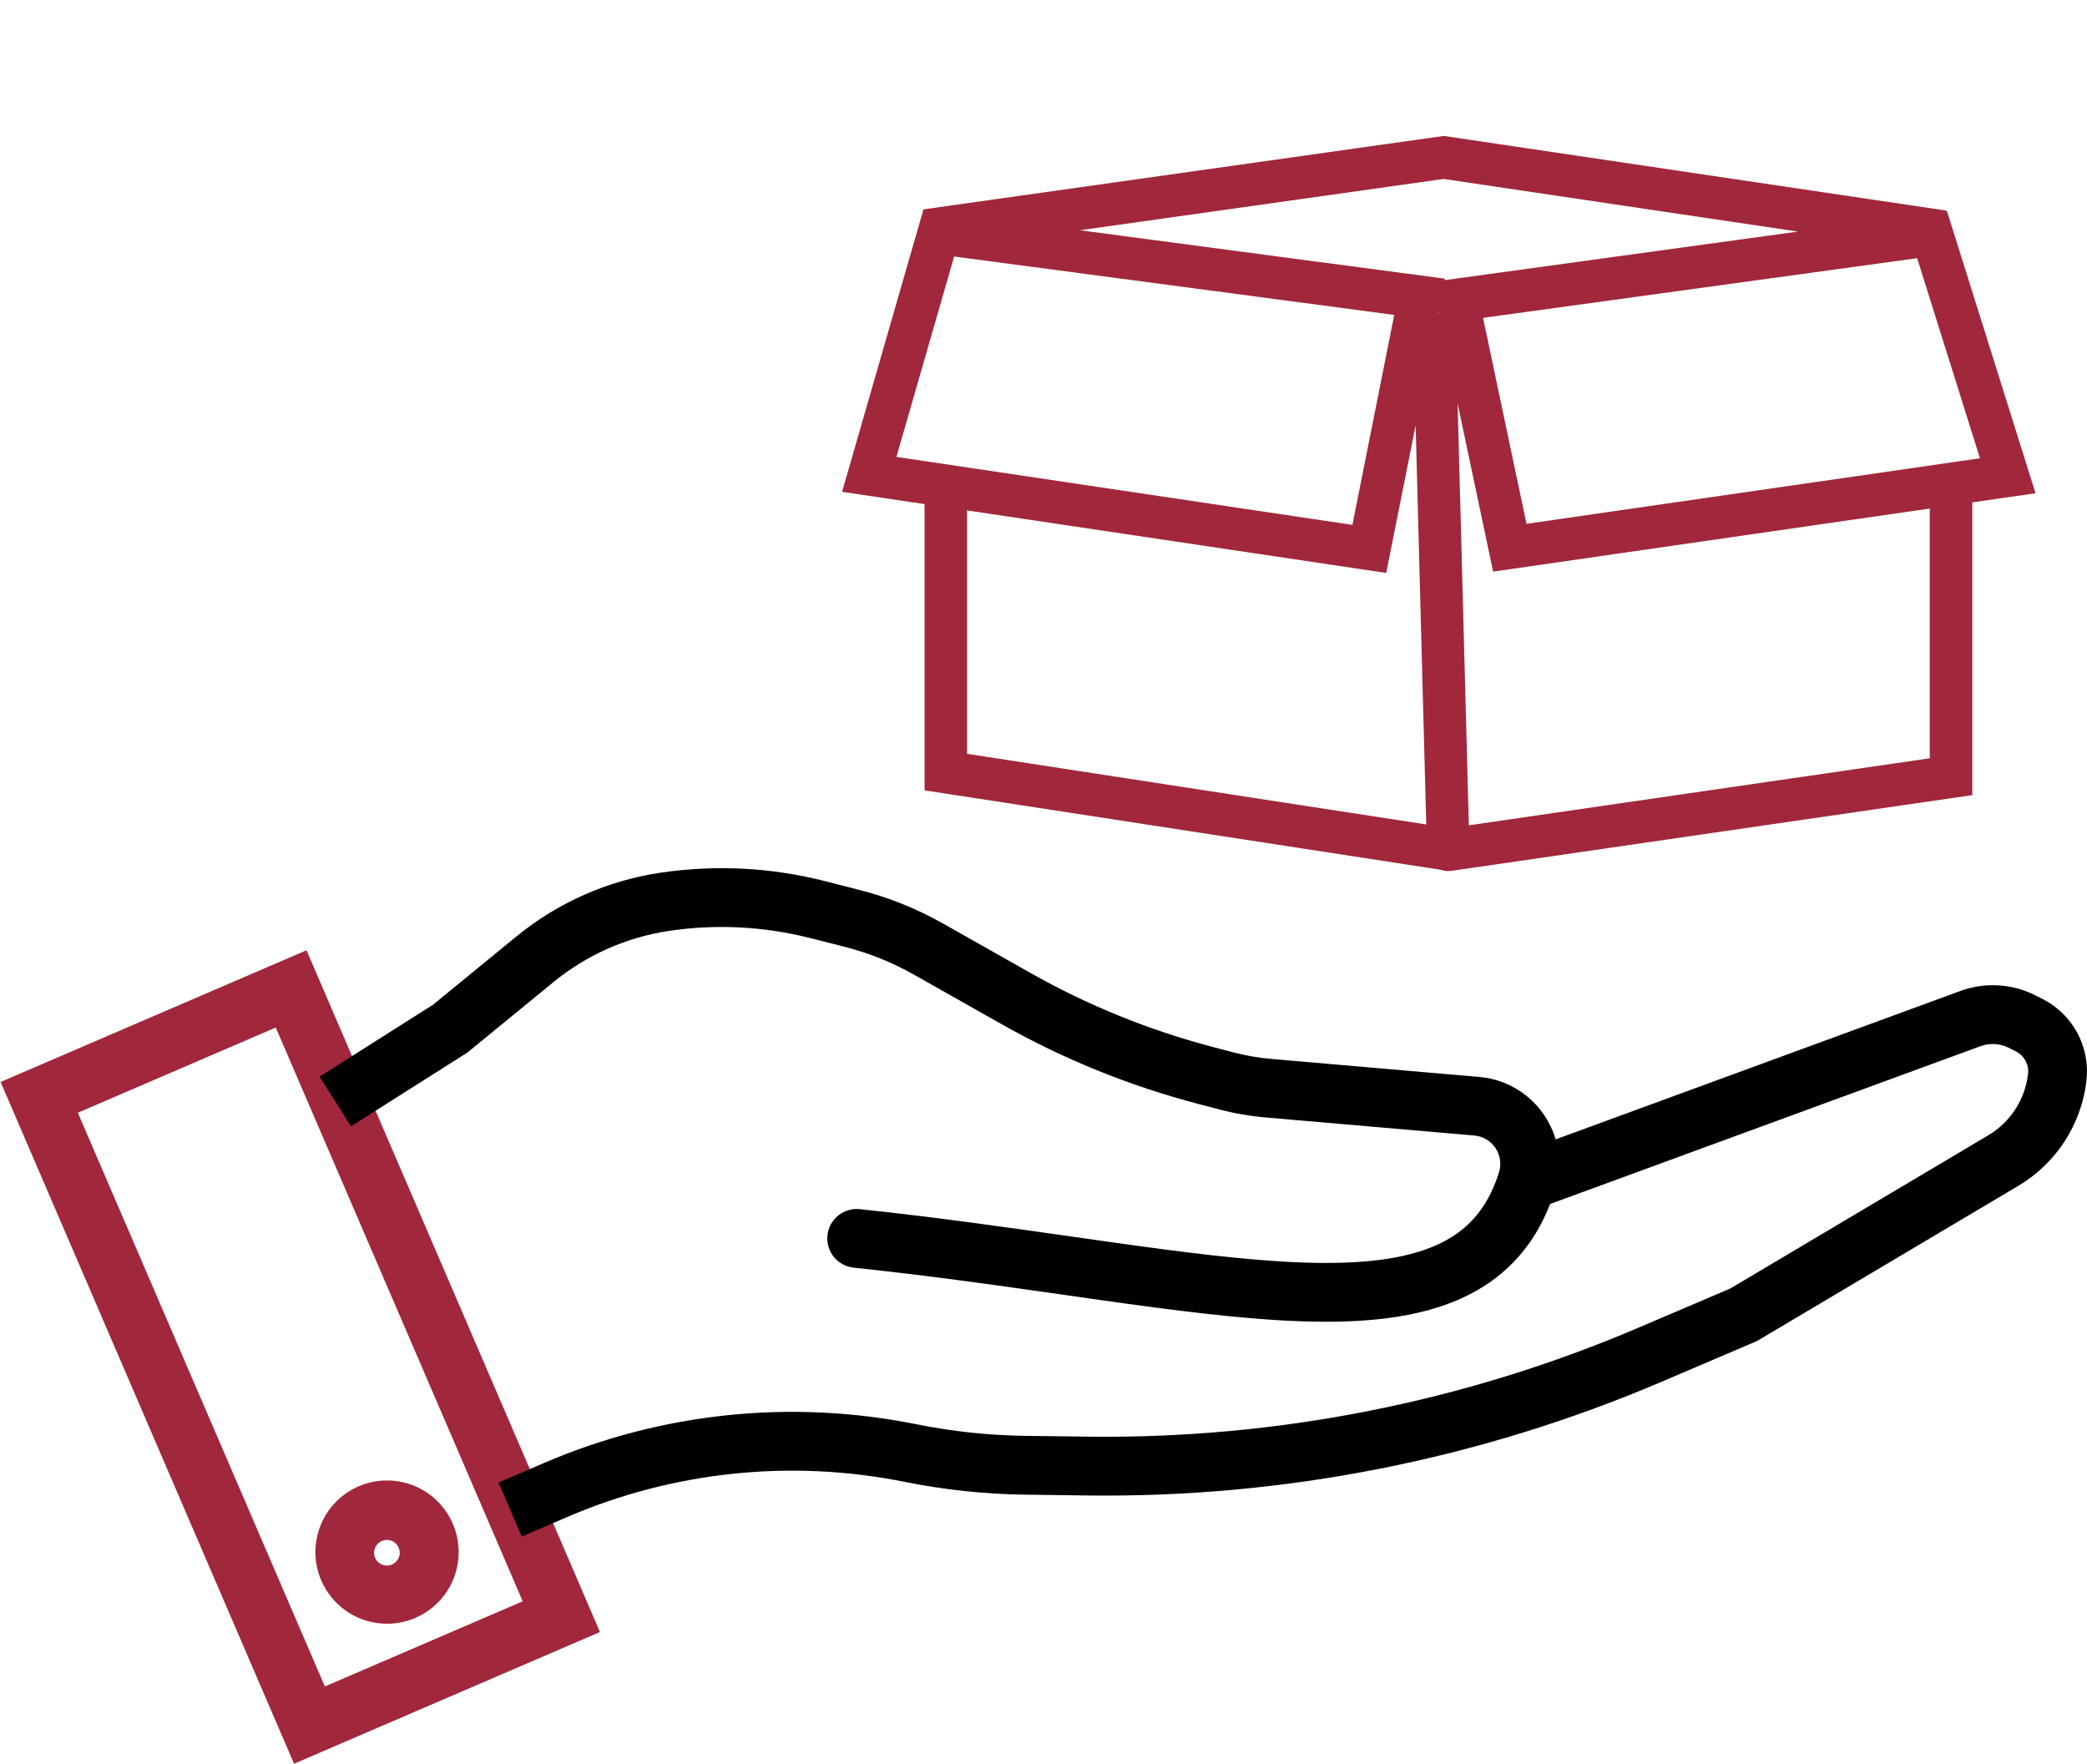
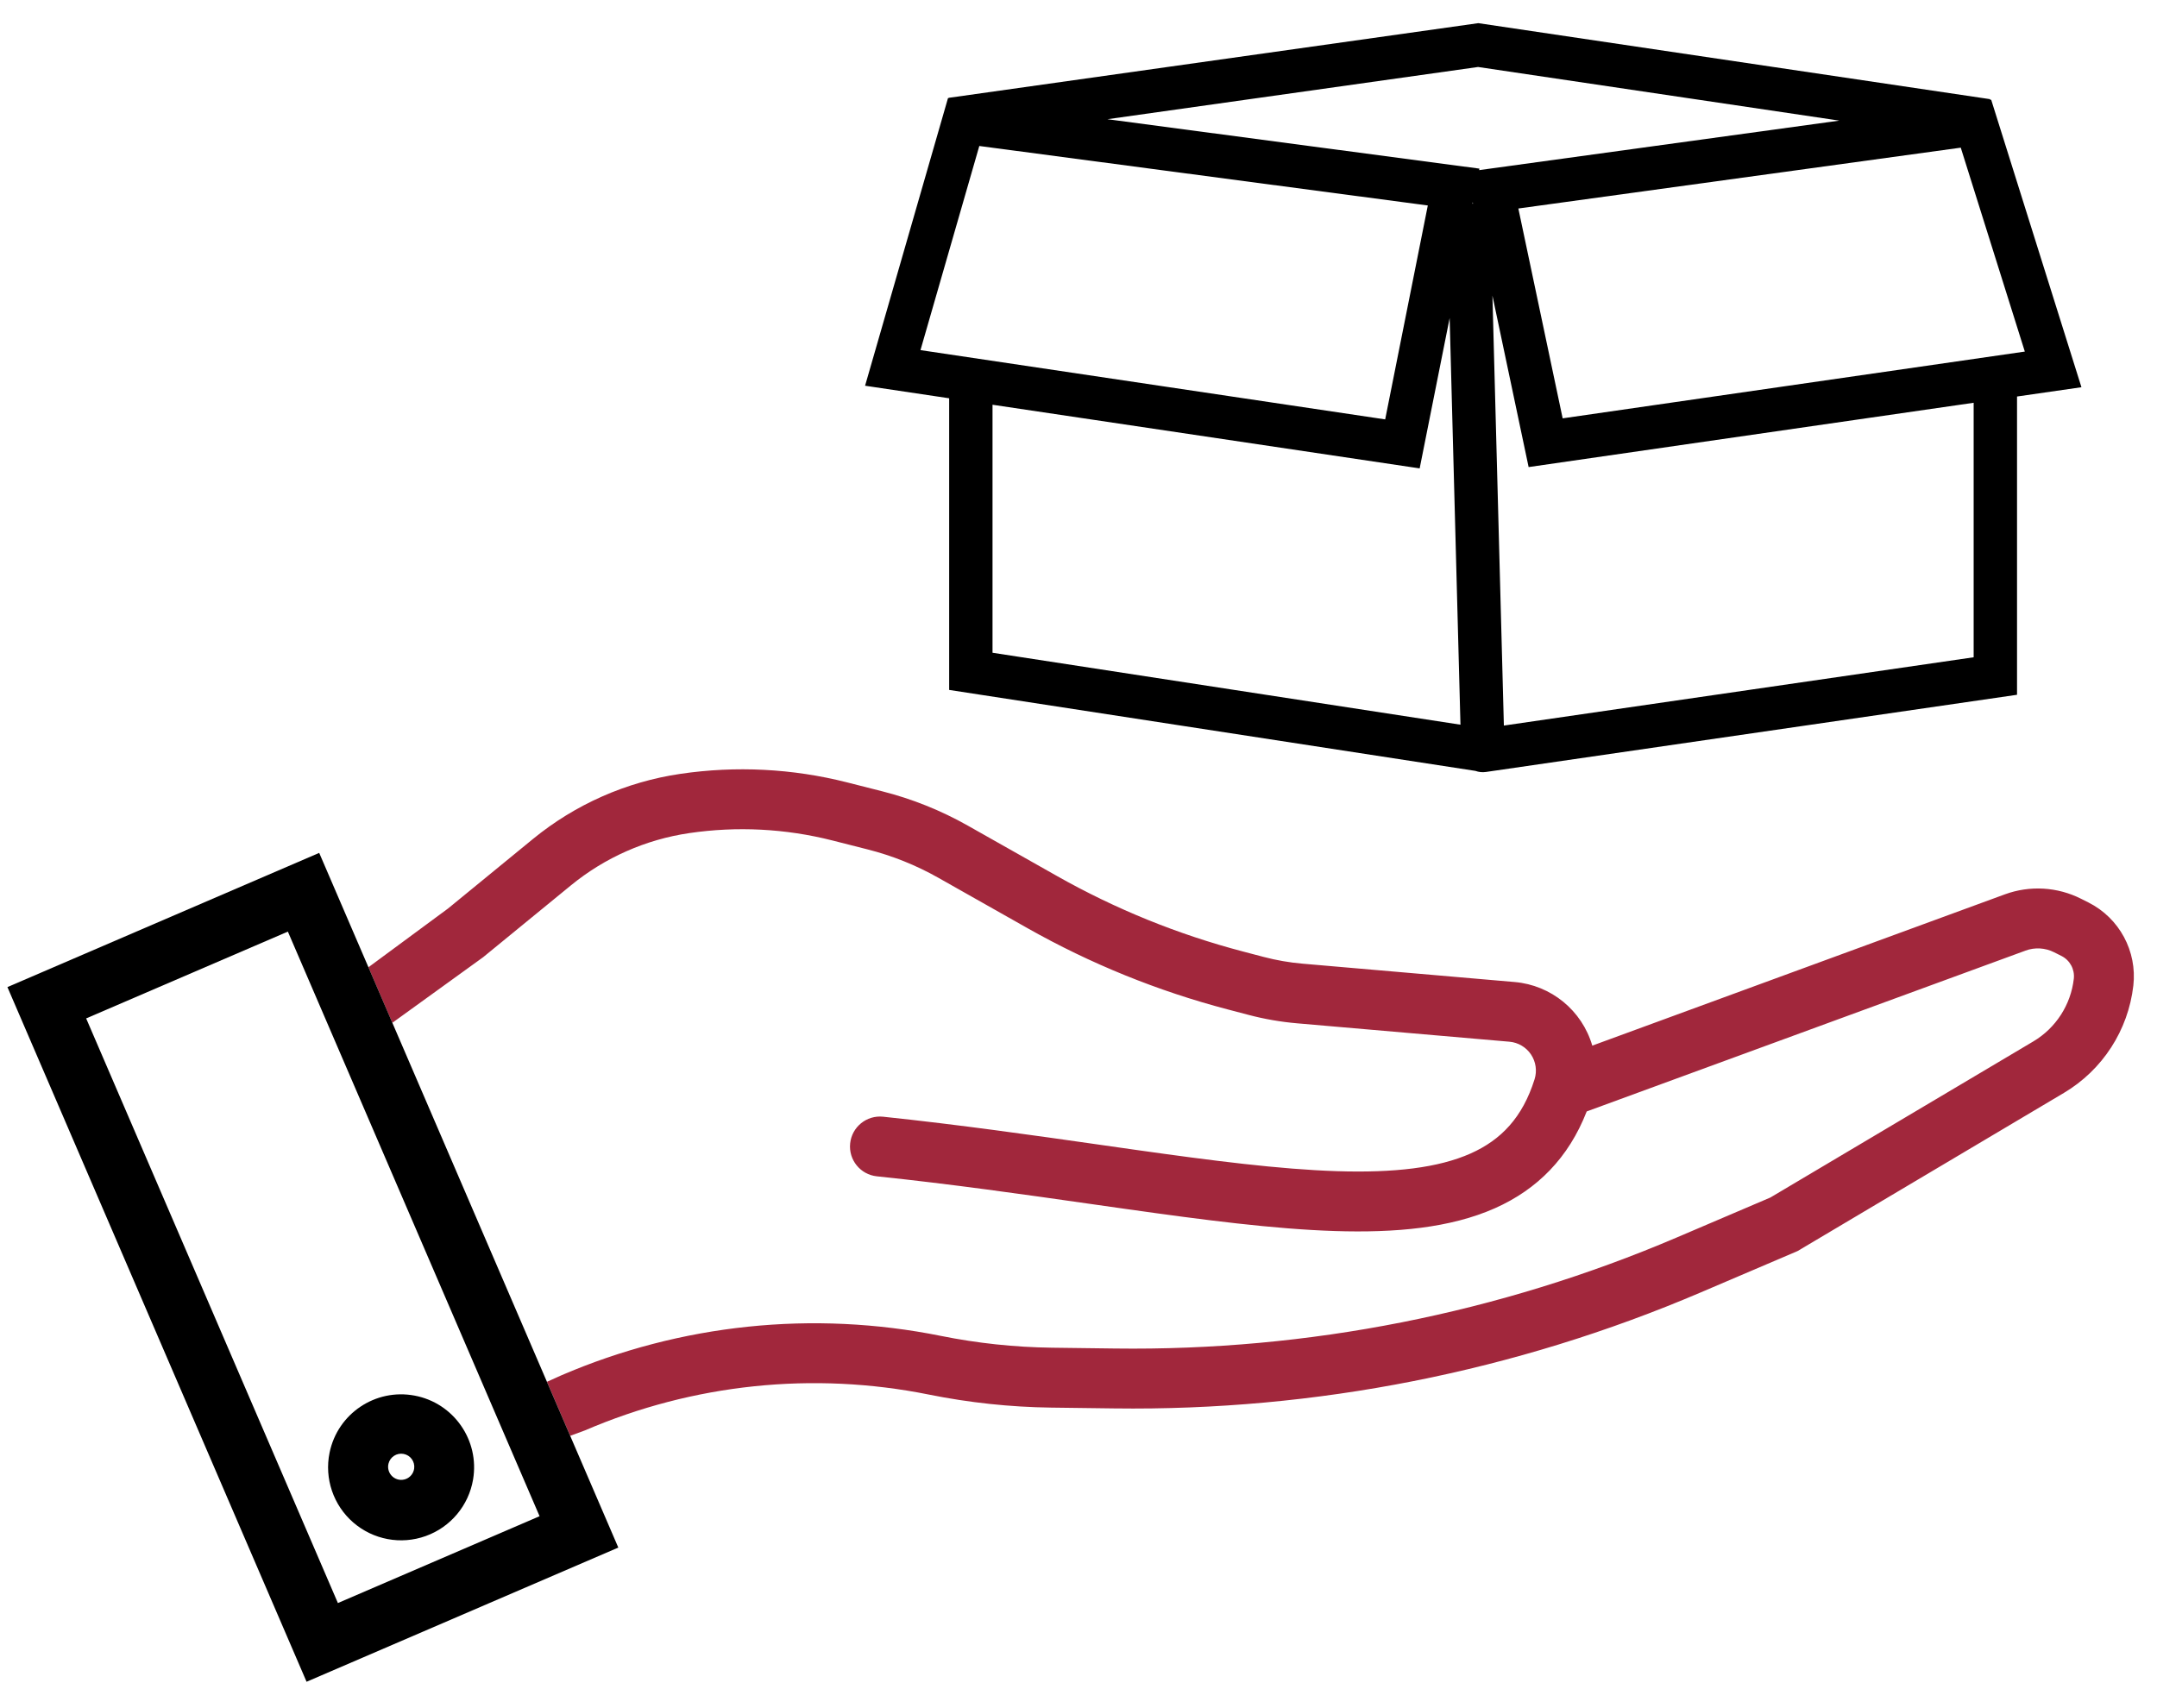
- <svg xmlns="http://www.w3.org/2000/svg" width="71" height="60" fill="none">
-   <path fill-rule="evenodd" clip-rule="evenodd" d="M49.113 6.087L36.738 7.833 49.154 9.48l-.01.051 12.023-1.653-12.054-1.79zM31.434 7.12l.001.01-.02-.003-2.767 9.604 2.806.418v9.738l17.565 2.702a.729.729 0 00.353.037l17.727-2.577V17.09l2.15-.311-3.013-9.598-.038.005.004-.024-17.084-2.538L31.434 7.12zm-.938 8.423l1.964-6.817 14.972 1.987-1.423 7.143-15.513-2.313zm18.025 12.505l-.361-13.579-1.001 5.022L32.9 17.364v8.28l15.62 2.403zm.4-17.395h.019l-.01-.048-.01.048zm.667 3.07l.382 14.353 15.681-2.28V17.3l-14.855 2.146-1.208-5.723zm15.633-4.94l2.138 6.807-15.427 2.23-1.479-7.007 14.768-2.03zM9.381 34.955l8.402 19.519-6.732 2.898-8.403-19.518 6.733-2.899zm-9.36 1.852l10.406-4.48 9.984 23.193L10.004 60 .02 36.807zM13.596 52.88a.437.437 0 11-.858-.16.437.437 0 01.858.16zm1.966.369a2.436 2.436 0 11-4.79-.897 2.436 2.436 0 014.79.897z" fill="#a1273c" />
-   <path fill-rule="evenodd" clip-rule="evenodd" d="M67.382 35.589a1.2 1.2 0 01.954.055l.247.124a.758.758 0 01.412.763c-.1.87-.6 1.643-1.353 2.09l-8.776 5.212-3.116 1.33a46.226 46.226 0 01-18.76 3.71l-2.104-.027a20.121 20.121 0 01-3.712-.395 21.37 21.37 0 00-12.671 1.32l-1.542.663.79 1.838 1.543-.664a19.37 19.37 0 0111.485-1.196c1.344.27 2.71.416 4.08.434l2.104.028a48.225 48.225 0 0019.572-3.871l3.238-1.383 8.89-5.279a4.802 4.802 0 002.319-3.583 2.758 2.758 0 00-1.499-2.776l-.247-.125a3.2 3.2 0 00-2.542-.146l-13.772 5.05a2.966 2.966 0 00-2.593-2.124l-7.084-.614a7.68 7.68 0 01-1.287-.223l-.7-.184a26.043 26.043 0 01-6.2-2.517l-2.98-1.684a11.601 11.601 0 00-2.856-1.145l-1.178-.3a14.197 14.197 0 00-5.56-.284 10.092 10.092 0 00-4.923 2.177l-2.834 2.32-3.854 2.442 1.07 1.69 3.957-2.508 2.928-2.397a8.092 8.092 0 013.947-1.745 12.196 12.196 0 014.777.245l1.178.298c.826.21 1.621.529 2.364.949l2.979 1.683a28.04 28.04 0 006.677 2.71l.7.184c.532.14 1.074.234 1.622.282l7.084.613a.968.968 0 01.84 1.253c-.402 1.279-1.118 2.026-2.134 2.478-1.076.48-2.549.654-4.472.592-1.91-.062-4.15-.35-6.709-.712l-1.241-.176c-2.214-.316-4.63-.66-7.19-.93a1 1 0 00-.21 1.99c2.522.264 4.895.602 7.109.918l1.253.179c2.548.359 4.89.664 6.924.73 2.021.065 3.859-.1 5.35-.764 1.411-.628 2.455-1.68 3.06-3.229l14.646-5.37z" fill="#000" />
+ <svg xmlns="http://www.w3.org/2000/svg" viewBox="0 0 72 57" fill="none">
+   <path fill-rule="evenodd" clip-rule="evenodd" d="M67.61 31.737a1.2 1.2 0 01.954.055l.247.124a.758.758 0 01.412.763c-.1.87-.6 1.644-1.353 2.091l-8.776 5.211-3.117 1.331a46.227 46.227 0 01-18.76 3.71l-2.103-.027a20.12 20.12 0 01-3.712-.395 21.37 21.37 0 00-12.671 1.32l-.474.214.776 1.803.489-.18a19.37 19.37 0 0111.485-1.197c1.344.271 2.71.417 4.08.435l2.104.027a48.227 48.227 0 0019.572-3.87l3.238-1.383 8.89-5.28a4.802 4.802 0 002.319-3.582 2.758 2.758 0 00-1.499-2.777l-.247-.124a3.2 3.2 0 00-2.542-.147L53.15 34.91a2.966 2.966 0 00-2.593-2.124l-7.084-.613a7.688 7.688 0 01-1.287-.223l-.7-.184a26.043 26.043 0 01-6.2-2.517l-2.98-1.684a11.607 11.607 0 00-2.856-1.146l-1.178-.299a14.197 14.197 0 00-5.56-.284 10.093 10.093 0 00-4.924 2.176l-2.833 2.32-2.657 1.961.798 1.855 3.032-2.191 2.928-2.397a8.091 8.091 0 013.947-1.745 12.195 12.195 0 014.777.244l1.178.299c.827.21 1.621.528 2.364.948l2.979 1.684a28.036 28.036 0 006.677 2.71l.7.184a9.59 9.59 0 001.622.281l7.084.614a.968.968 0 01.84 1.253c-.402 1.278-1.118 2.025-2.134 2.478-1.076.479-2.549.653-4.472.591-1.91-.062-4.15-.35-6.709-.711l-1.241-.177c-2.215-.316-4.63-.66-7.19-.93a1 1 0 00-.21 1.99c2.522.264 4.895.603 7.109.919l1.253.178c2.548.36 4.89.664 6.924.73 2.021.065 3.859-.1 5.35-.763 1.411-.629 2.455-1.68 3.06-3.23l14.646-5.369z" fill="#a1273c" />
+   <path fill-rule="evenodd" clip-rule="evenodd" d="M49.34 2.236L36.966 3.98l12.417 1.65-.01.05 12.023-1.653-12.054-1.79zM31.663 3.267l.001.01-.02-.002-2.768 9.603 2.807.419v9.737l17.565 2.703c.112.04.233.054.353.036l17.727-2.577v-9.958l2.15-.31-3.013-9.599-.038.006.004-.024L49.346.773 31.662 3.267zm-.938 8.423l1.964-6.816L47.66 6.86l-1.423 7.142-15.513-2.313zM48.75 24.195l-.361-13.578-1.001 5.021-14.258-2.125v8.28l15.62 2.402zm.4-17.394h.019l-.01-.048-.01.048zm.667 3.07l.382 14.353 15.681-2.28v-8.497l-14.855 2.147-1.208-5.724zm15.633-4.94l2.138 6.807-15.427 2.229-1.479-7.006L65.45 4.93zM9.609 31.103l8.402 19.518-6.732 2.899-8.403-19.519 6.733-2.898zm-9.36 1.852l10.406-4.48 9.984 23.193-10.406 4.48L.248 32.956zm13.576 16.073a.437.437 0 11-.858-.16.437.437 0 01.858.16zm1.966.368a2.437 2.437 0 11-4.79-.897 2.437 2.437 0 014.79.897z" fill="#000" />
</svg>
